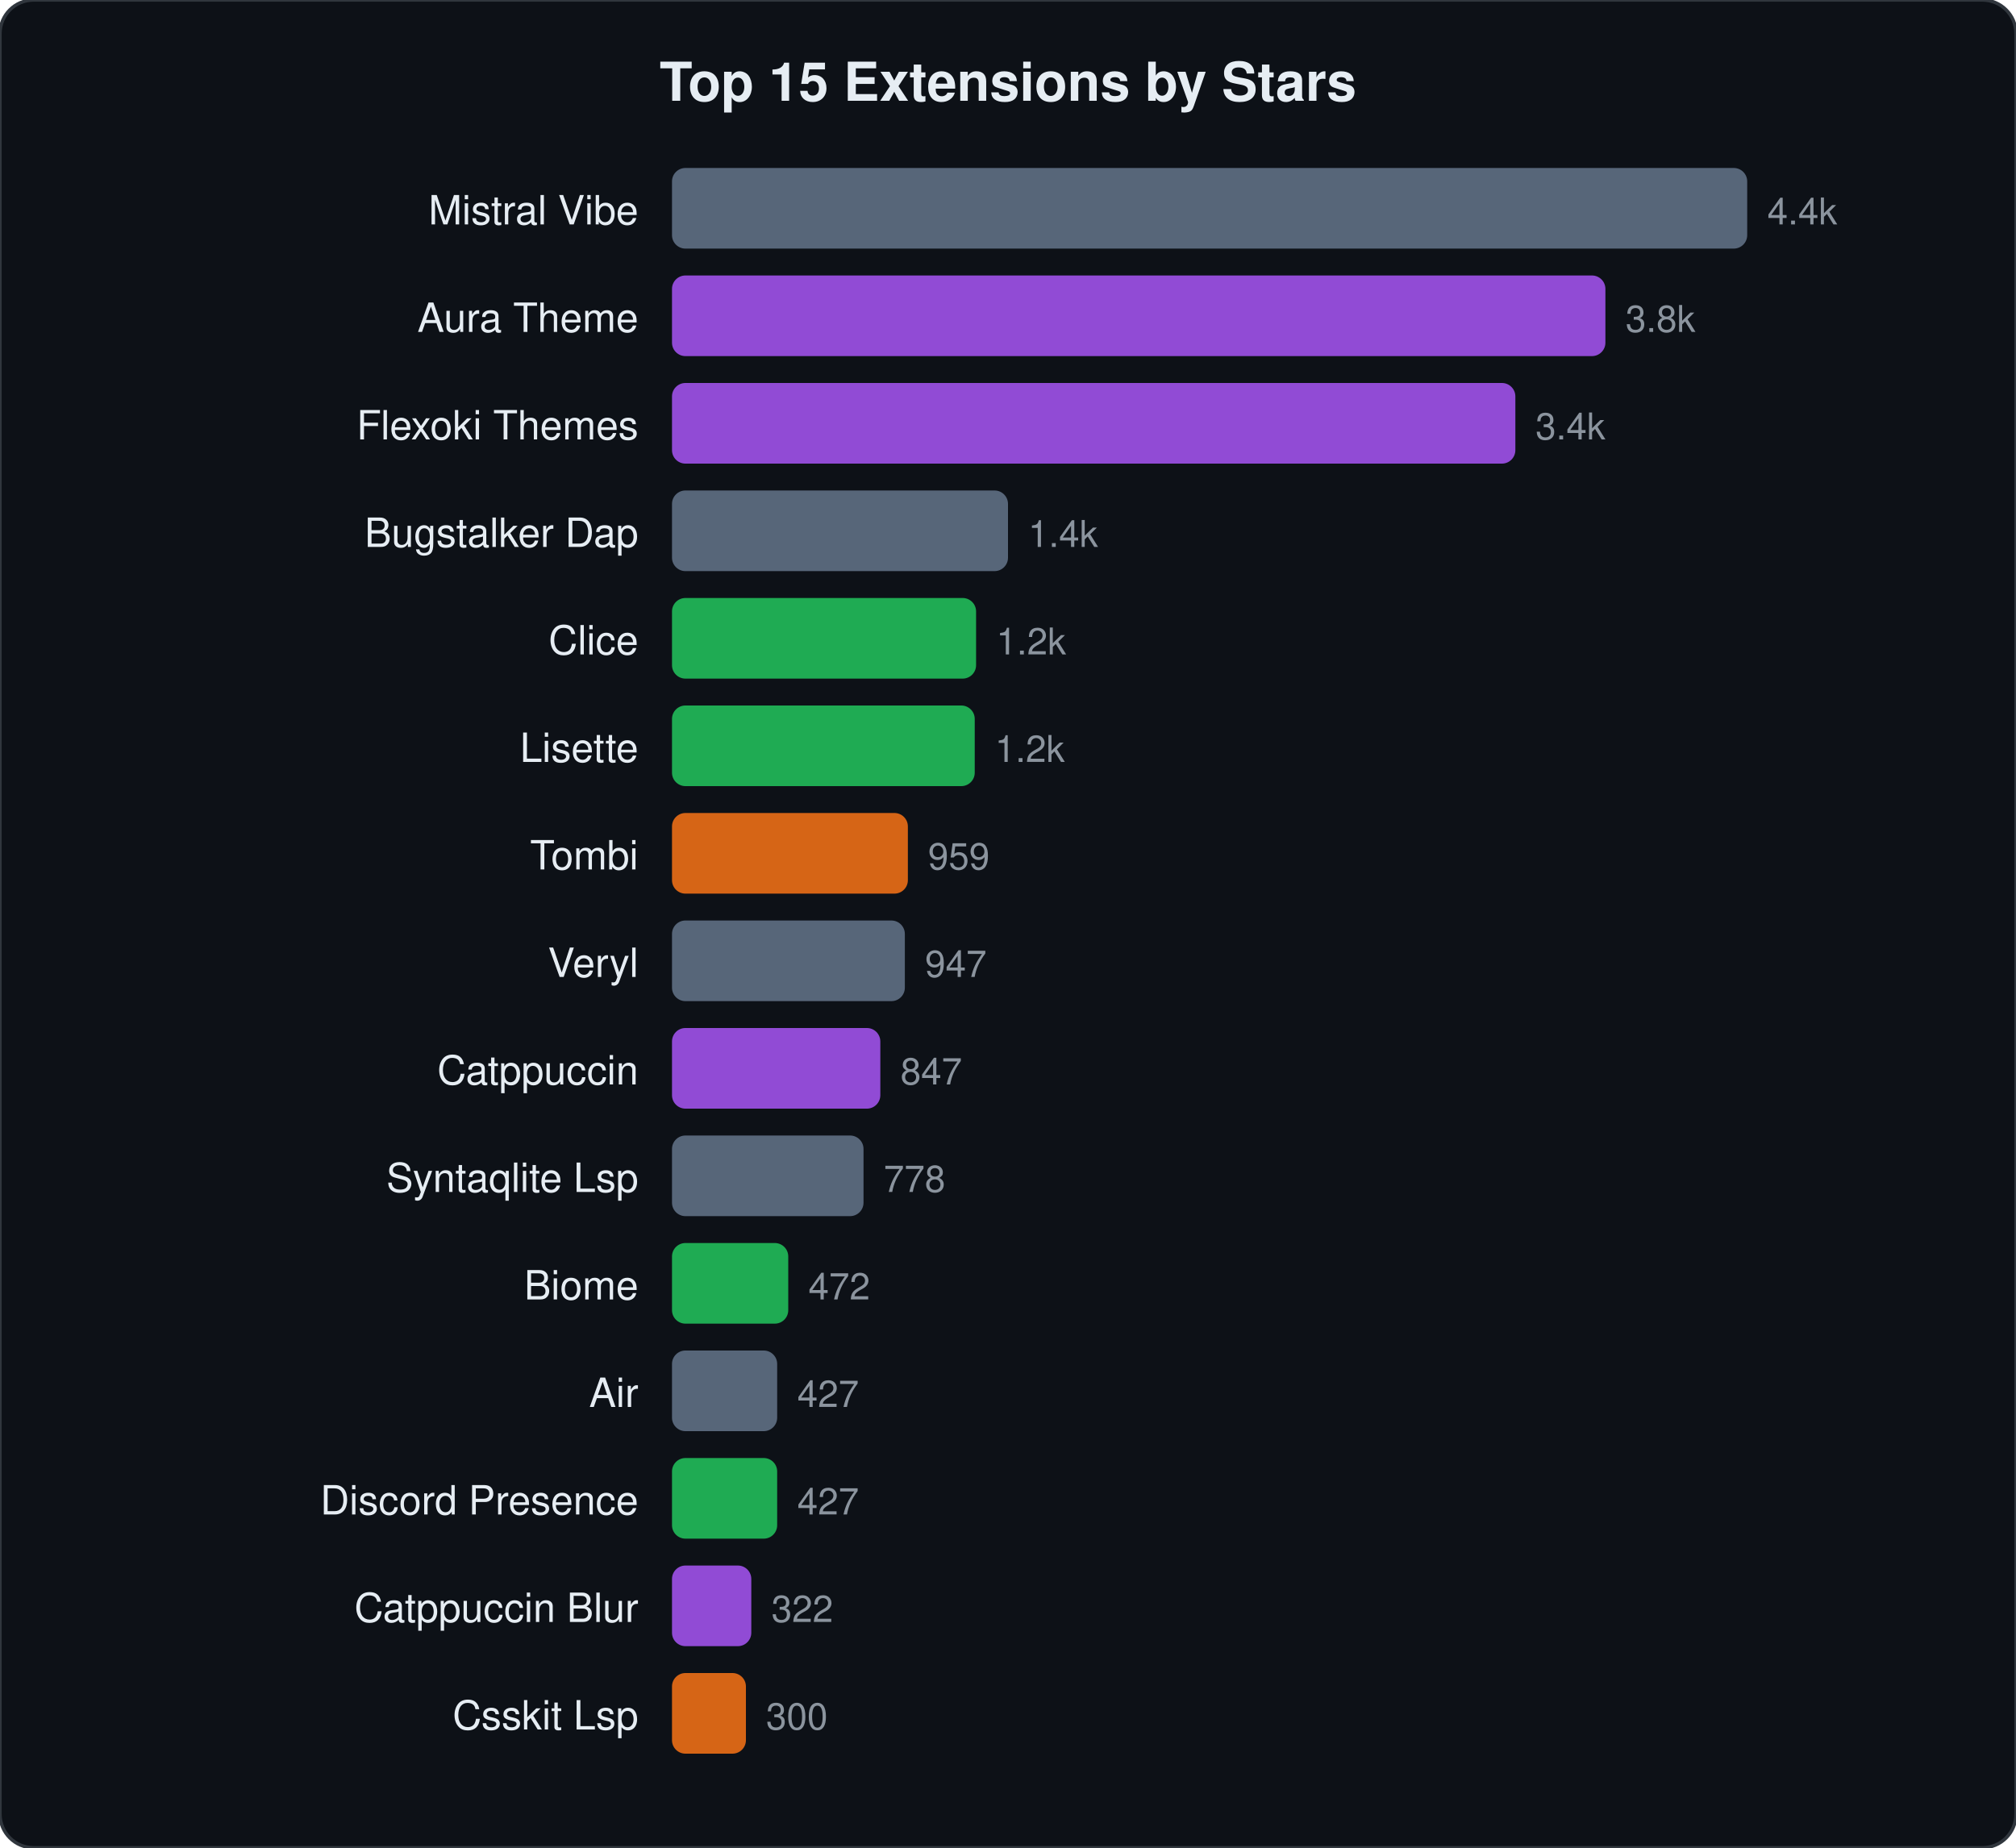
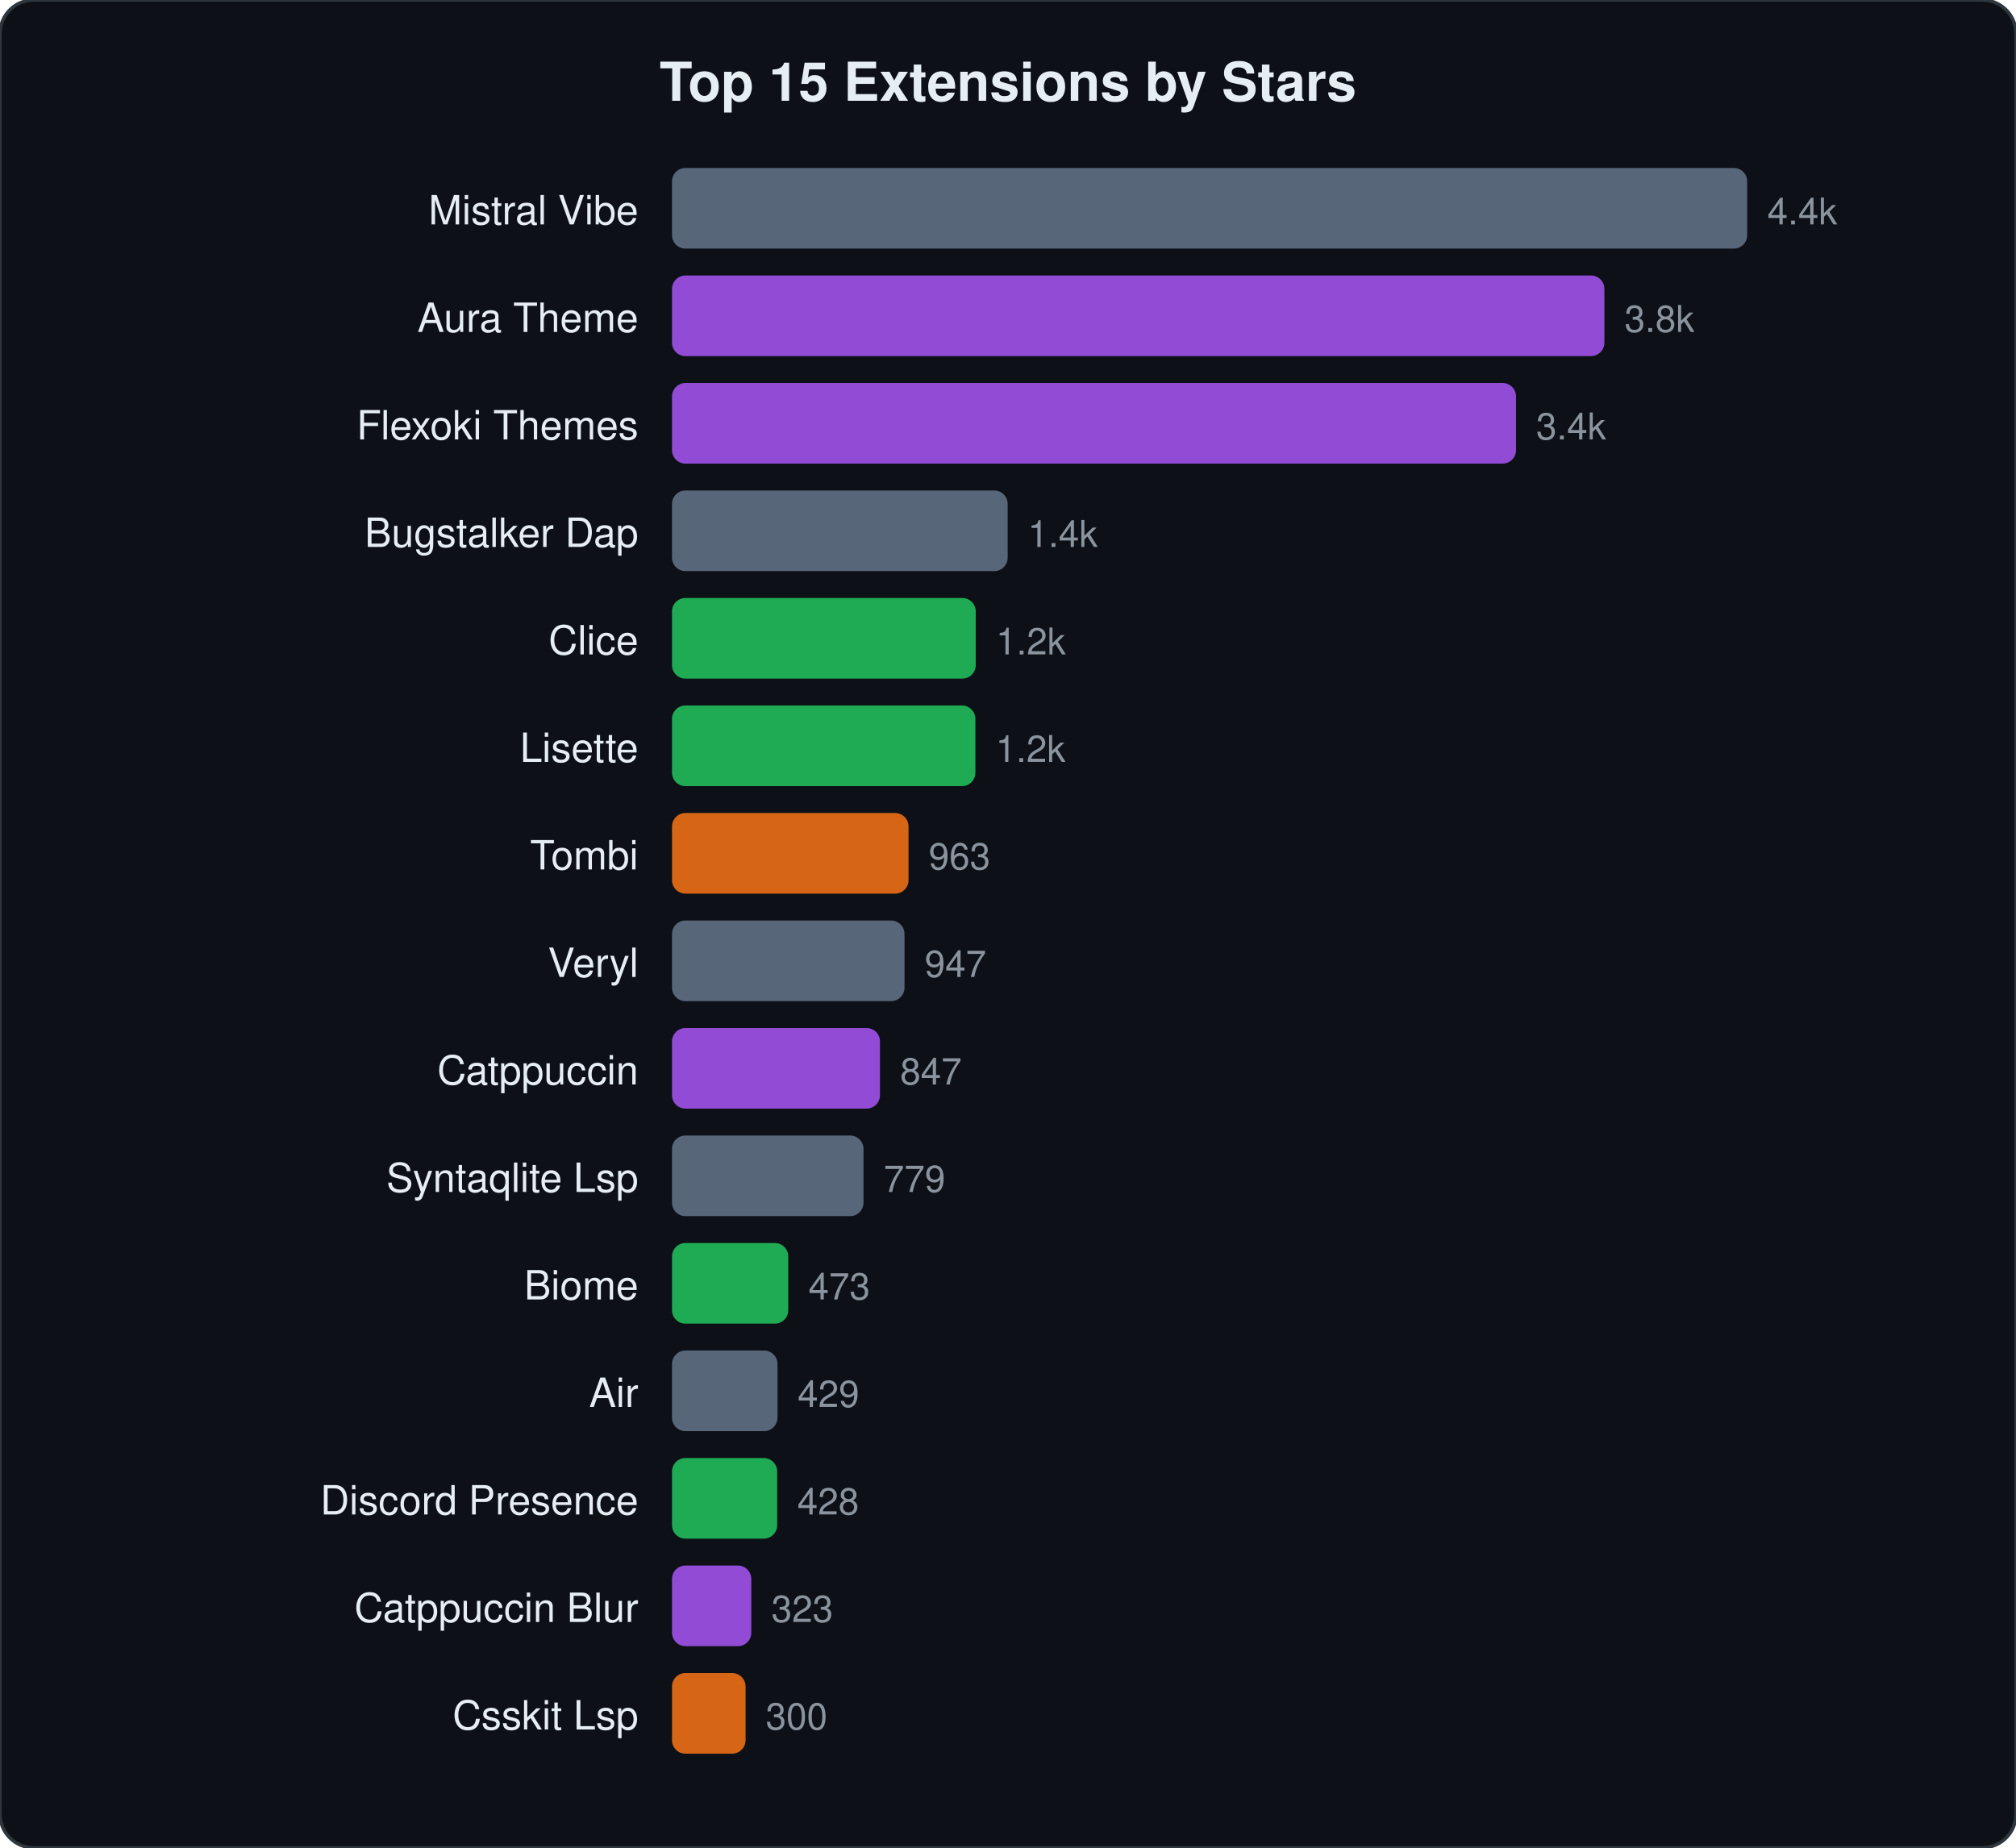
<svg xmlns="http://www.w3.org/2000/svg" viewBox="0 0 600 550" width="600" height="550">
  <style>text{font-family:-apple-system,BlinkMacSystemFont,"Segoe UI",Helvetica,Arial,sans-serif;fill:#e6edf3}.name{font-size:12px}.stars{font-size:11px;fill:#8b949e}.title{font-size:16px;font-weight:600}</style>
  <rect width="600" height="550" rx="10" fill="#0d1117" stroke="#30363d" stroke-width="1" />
  <text x="300" y="30" text-anchor="middle" class="title">Top 15 Extensions by Stars</text>
  <text x="190" y="66.8" text-anchor="end" class="name">Mistral Vibe</text>
  <rect x="200" y="50.0" width="320.0" height="24" rx="4" fill="#64748b" opacity="0.85" />
  <text x="526.0" y="66.8" class="stars">4.4k</text>
  <text x="190" y="98.8" text-anchor="end" class="name">Aura Theme</text>
-   <rect x="200" y="82.0" width="277.8" height="24" rx="4" fill="#a855f7" opacity="0.85" />
-   <text x="483.8" y="98.8" class="stars">3.8k</text>
+   <rect x="200" y="82.0" width="277.5" height="24" rx="4" fill="#a855f7" opacity="0.85" />
+   <text x="483.5" y="98.8" class="stars">3.8k</text>
  <text x="190" y="130.8" text-anchor="end" class="name">Flexoki Themes</text>
-   <rect x="200" y="114.0" width="251.0" height="24" rx="4" fill="#a855f7" opacity="0.85" />
-   <text x="457.0" y="130.8" class="stars">3.4k</text>
+   <rect x="200" y="114.0" width="251.2" height="24" rx="4" fill="#a855f7" opacity="0.85" />
+   <text x="457.2" y="130.8" class="stars">3.4k</text>
  <text x="190" y="162.8" text-anchor="end" class="name">Bugstalker Dap</text>
-   <rect x="200" y="146.0" width="100.0" height="24" rx="4" fill="#64748b" opacity="0.85" />
-   <text x="306.0" y="162.8" class="stars">1.4k</text>
+   <rect x="200" y="146.0" width="99.9" height="24" rx="4" fill="#64748b" opacity="0.85" />
+   <text x="305.9" y="162.8" class="stars">1.4k</text>
  <text x="190" y="194.8" text-anchor="end" class="name">Clice</text>
-   <rect x="200" y="178.0" width="90.5" height="24" rx="4" fill="#22c55e" opacity="0.85" />
-   <text x="296.5" y="194.8" class="stars">1.2k</text>
+   <rect x="200" y="178.0" width="90.4" height="24" rx="4" fill="#22c55e" opacity="0.85" />
+   <text x="296.4" y="194.8" class="stars">1.2k</text>
  <text x="190" y="226.8" text-anchor="end" class="name">Lisette</text>
-   <rect x="200" y="210.0" width="90.1" height="24" rx="4" fill="#22c55e" opacity="0.85" />
-   <text x="296.1" y="226.8" class="stars">1.2k</text>
+   <rect x="200" y="210.0" width="90.3" height="24" rx="4" fill="#22c55e" opacity="0.85" />
+   <text x="296.3" y="226.8" class="stars">1.2k</text>
  <text x="190" y="258.8" text-anchor="end" class="name">Tombi</text>
-   <rect x="200" y="242.0" width="70.2" height="24" rx="4" fill="#f97316" opacity="0.85" />
-   <text x="276.2" y="258.8" class="stars">959</text>
+   <rect x="200" y="242.0" width="70.4" height="24" rx="4" fill="#f97316" opacity="0.85" />
+   <text x="276.4" y="258.8" class="stars">963</text>
  <text x="190" y="290.8" text-anchor="end" class="name">Veryl</text>
-   <rect x="200" y="274.0" width="69.3" height="24" rx="4" fill="#64748b" opacity="0.85" />
-   <text x="275.3" y="290.8" class="stars">947</text>
+   <rect x="200" y="274.0" width="69.2" height="24" rx="4" fill="#64748b" opacity="0.85" />
+   <text x="275.2" y="290.8" class="stars">947</text>
  <text x="190" y="322.8" text-anchor="end" class="name">Catppuccin</text>
-   <rect x="200" y="306.0" width="62.0" height="24" rx="4" fill="#a855f7" opacity="0.85" />
-   <text x="268.0" y="322.8" class="stars">847</text>
+   <rect x="200" y="306.0" width="61.9" height="24" rx="4" fill="#a855f7" opacity="0.85" />
+   <text x="267.9" y="322.8" class="stars">847</text>
  <text x="190" y="354.8" text-anchor="end" class="name">Syntaqlite Lsp</text>
  <rect x="200" y="338.0" width="57.0" height="24" rx="4" fill="#64748b" opacity="0.85" />
-   <text x="263.0" y="354.8" class="stars">778</text>
+   <text x="263.0" y="354.8" class="stars">779</text>
  <text x="190" y="386.8" text-anchor="end" class="name">Biome</text>
  <rect x="200" y="370.0" width="34.6" height="24" rx="4" fill="#22c55e" opacity="0.85" />
-   <text x="240.6" y="386.8" class="stars">472</text>
+   <text x="240.6" y="386.8" class="stars">473</text>
  <text x="190" y="418.8" text-anchor="end" class="name">Air</text>
-   <rect x="200" y="402.0" width="31.3" height="24" rx="4" fill="#64748b" opacity="0.85" />
-   <text x="237.3" y="418.8" class="stars">427</text>
+   <rect x="200" y="402.0" width="31.4" height="24" rx="4" fill="#64748b" opacity="0.85" />
+   <text x="237.4" y="418.8" class="stars">429</text>
  <text x="190" y="450.8" text-anchor="end" class="name">Discord Presence</text>
  <rect x="200" y="434.0" width="31.3" height="24" rx="4" fill="#22c55e" opacity="0.85" />
-   <text x="237.3" y="450.8" class="stars">427</text>
+   <text x="237.3" y="450.8" class="stars">428</text>
  <text x="190" y="482.8" text-anchor="end" class="name">Catppuccin Blur</text>
  <rect x="200" y="466.0" width="23.6" height="24" rx="4" fill="#a855f7" opacity="0.85" />
-   <text x="229.6" y="482.8" class="stars">322</text>
+   <text x="229.6" y="482.8" class="stars">323</text>
  <text x="190" y="514.8" text-anchor="end" class="name">Csskit Lsp</text>
-   <rect x="200" y="498.0" width="22.0" height="24" rx="4" fill="#f97316" opacity="0.85" />
-   <text x="228.0" y="514.8" class="stars">300</text>
+   <rect x="200" y="498.0" width="21.9" height="24" rx="4" fill="#f97316" opacity="0.85" />
+   <text x="227.9" y="514.8" class="stars">300</text>
</svg>
